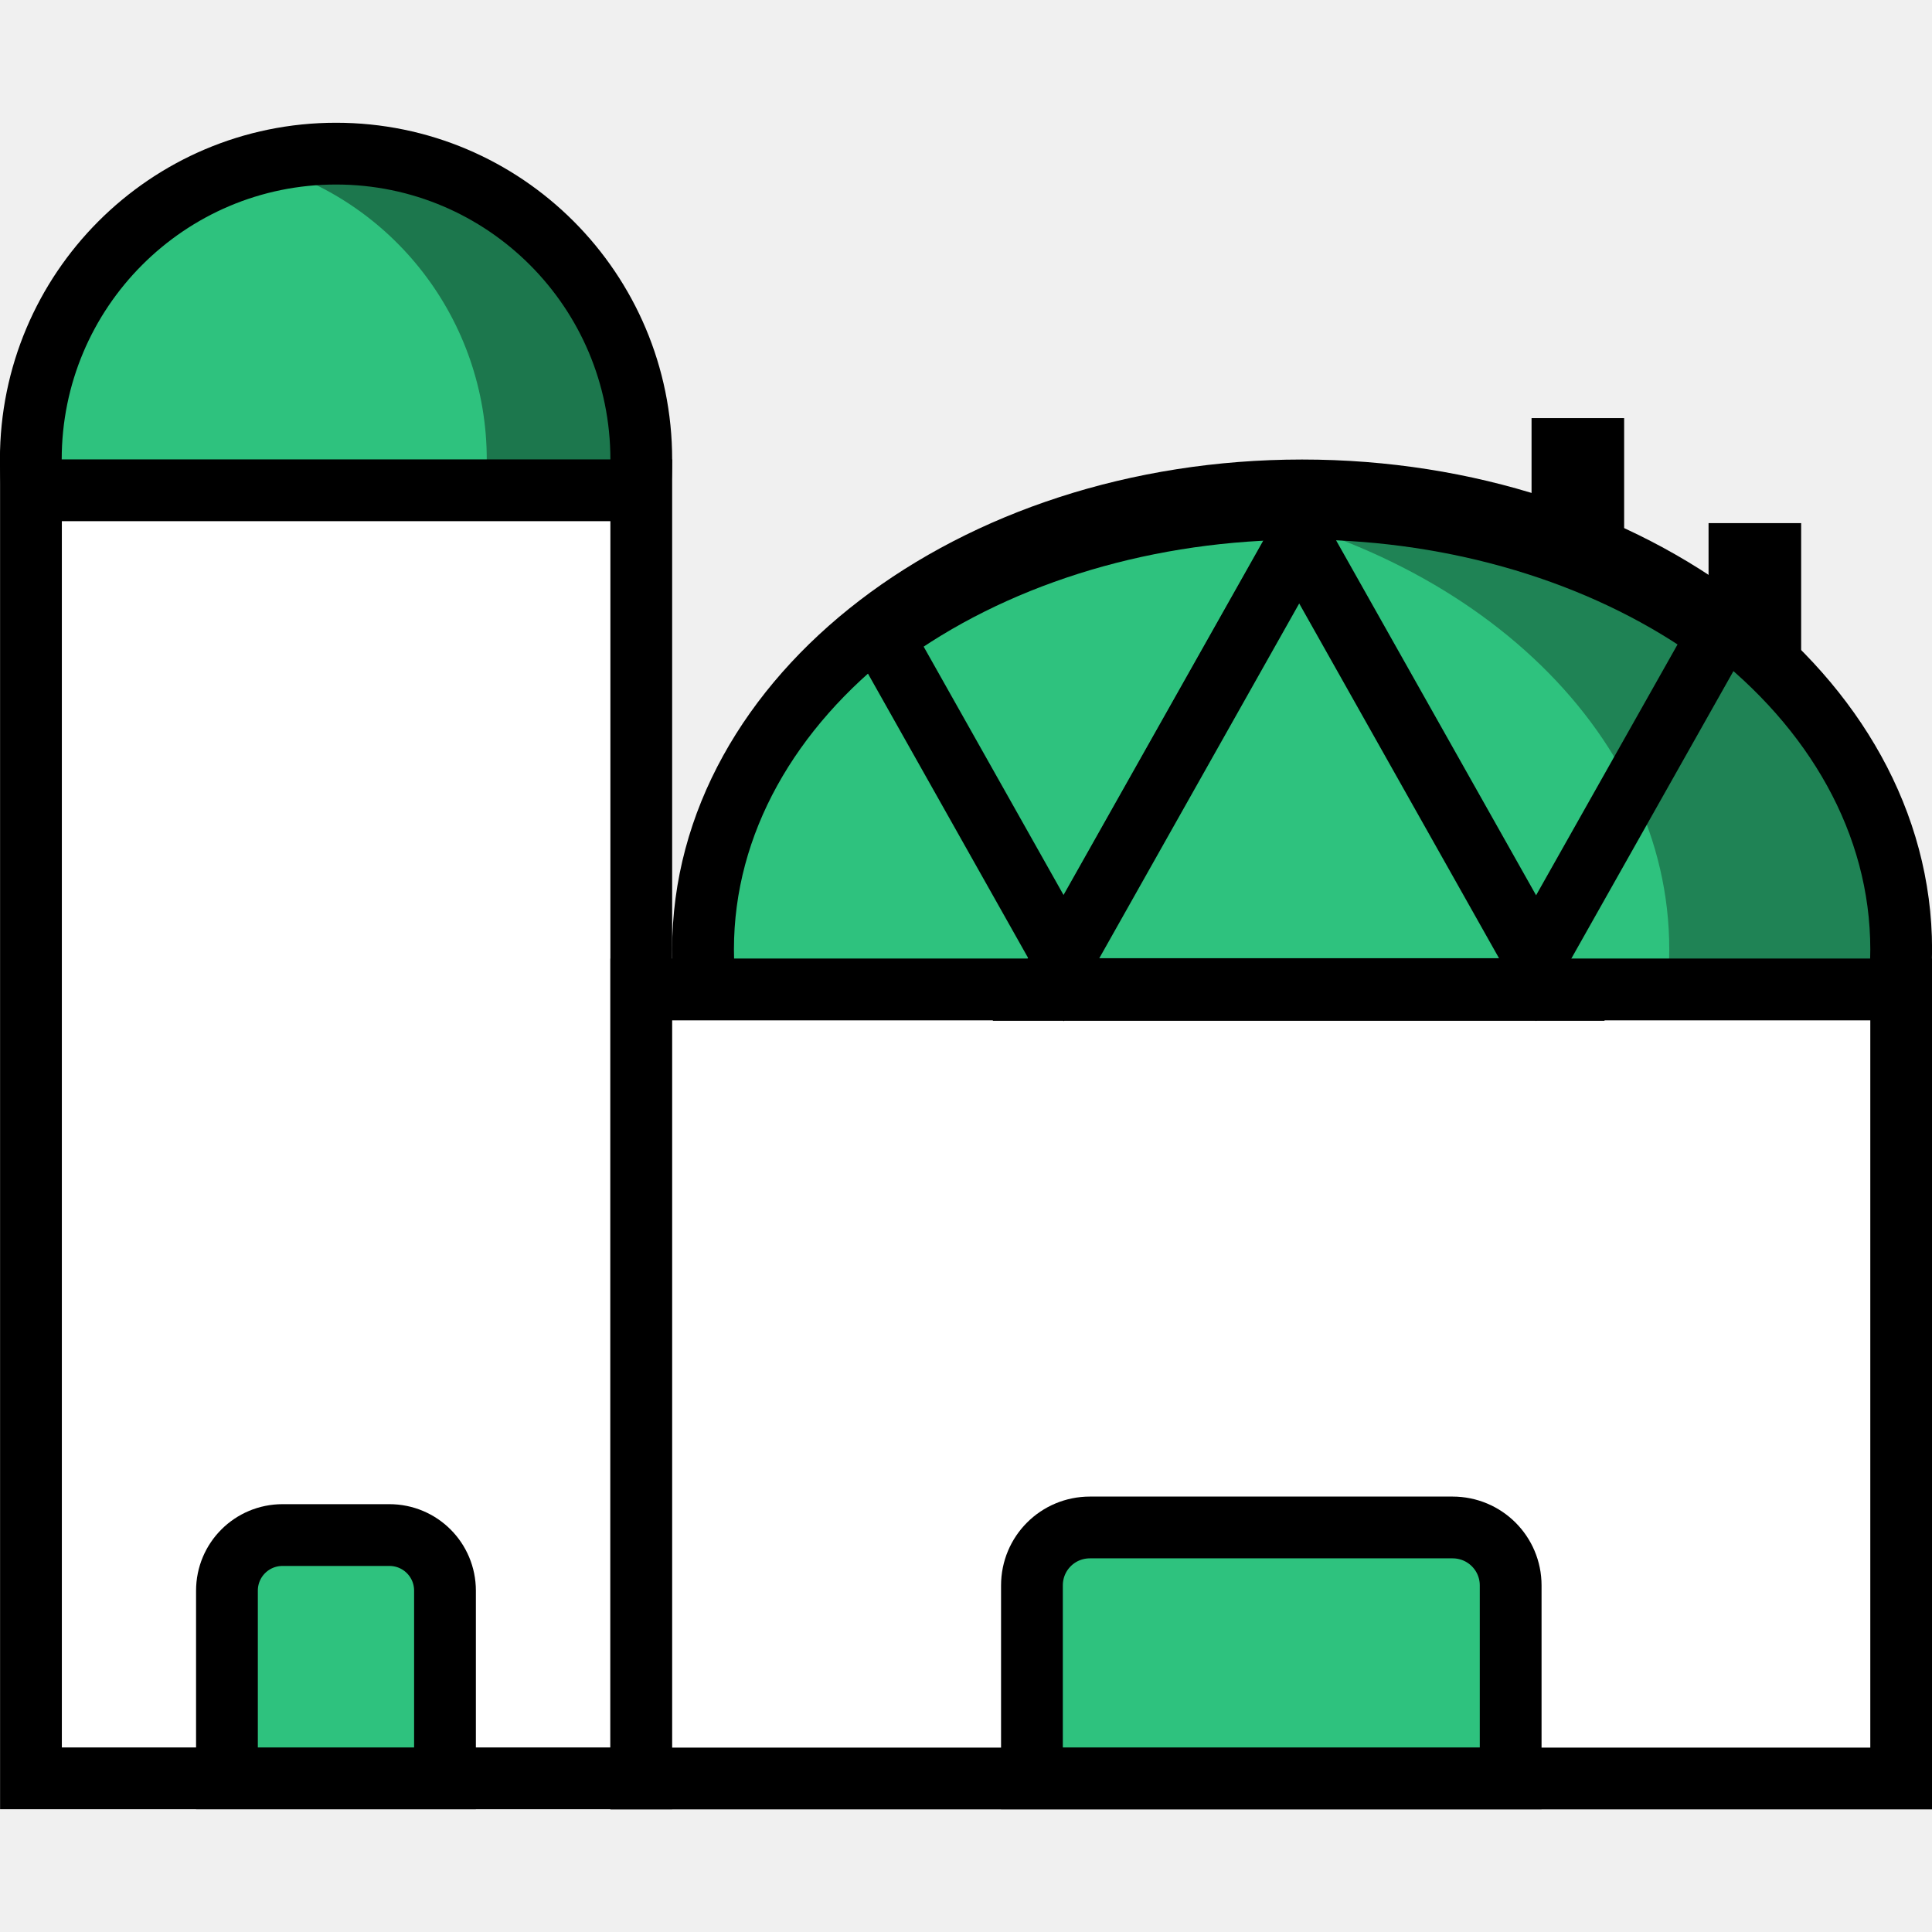
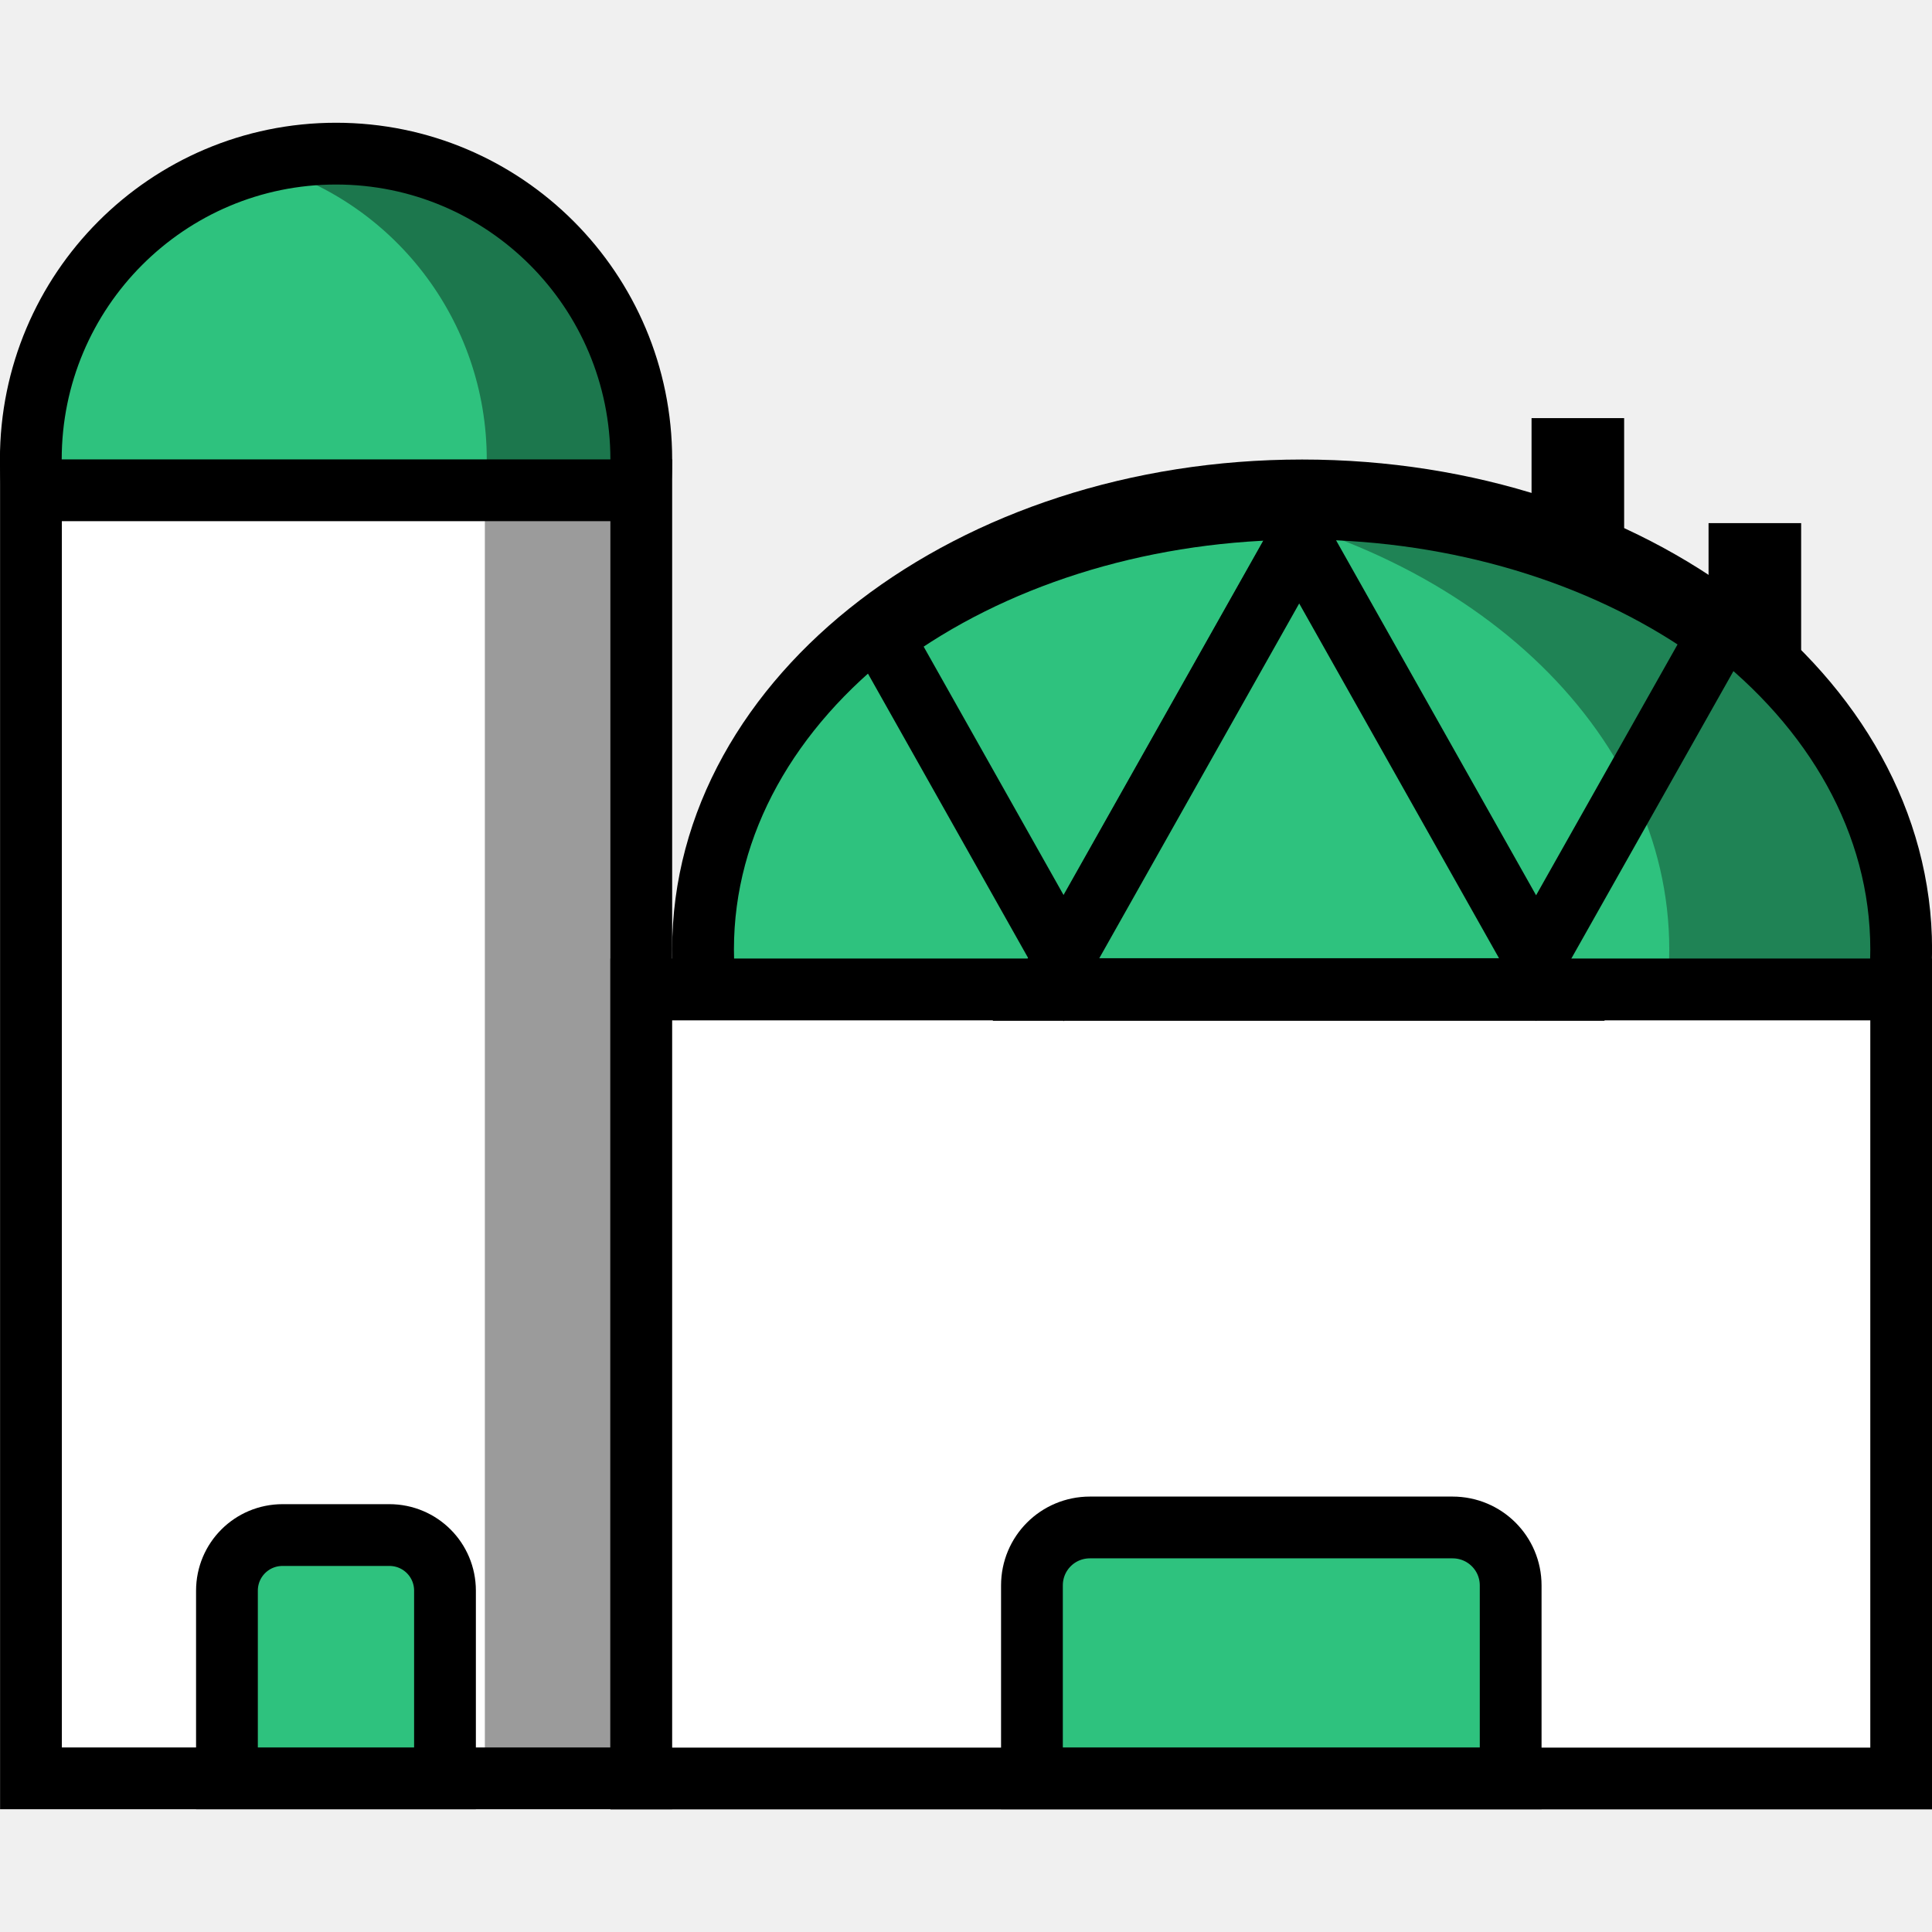
<svg xmlns="http://www.w3.org/2000/svg" width="50" height="50" viewBox="0 0 13.229 13.229" version="1.1" id="svg5">
  <defs id="defs2" />
  <g id="layer1">
    <rect style="fill:#000000;stroke:none;stroke-width:0.423;stroke-linecap:round;stroke-dasharray:none;stop-color:#000000" id="rect1336" width="0.634" height="1.114" x="10.487" y="2.863" />
    <ellipse style="fill:#2ec27e;fill-opacity:1;stroke:#000000;stroke-width:0.423;stroke-linecap:round;stop-color:#000000" id="path384" cx="2.301" cy="3.146" rx="2.09" ry="2.094" />
    <path id="ellipse1123" style="fill:#000000;fill-opacity:0.387;stroke:none;stroke-width:0.423;stroke-linecap:round;stop-color:#000000" d="M 2.301 1.052 A 2.09 2.094 0 0 0 1.775 1.121 A 2.09 2.094 0 0 1 3.333 3.146 A 2.09 2.094 0 0 1 1.772 5.17 A 2.09 2.094 0 0 0 2.301 5.239 A 2.09 2.094 0 0 0 4.391 3.146 A 2.09 2.094 0 0 0 2.301 1.052 z " />
    <rect style="fill:#ffffff;stroke:#000000;stroke-width:0.423;stroke-linecap:round;stroke-dasharray:none;stop-color:#000000" id="rect234" width="4.179" height="8.82" x="0.212" y="3.357" />
    <rect style="fill:#000000;stroke:none;stroke-width:0.423;stroke-linecap:round;stroke-dasharray:none;stop-color:#000000" id="rect1297" width="0.634" height="1.114" x="11.699" y="3.582" />
    <ellipse style="fill:#2ec27e;fill-opacity:1;stroke:#000000;stroke-width:0.423;stroke-linecap:round;stop-color:#000000" id="ellipse956" cx="8.916" cy="6.501" rx="4.102" ry="3.143" />
    <path id="ellipse1003" style="fill:#000000;fill-opacity:0.328;stroke:none;stroke-width:0.423;stroke-linecap:round;stop-color:#000000" d="m 8.916,3.357 a 4.102,3.143 0 0 0 -0.788,0.06 4.102,3.143 0 0 1 3.302,3.083 4.102,3.143 0 0 1 -3.308,3.082 4.102,3.143 0 0 0 0.794,0.061 A 4.102,3.143 0 0 0 13.017,6.501 4.102,3.143 0 0 0 8.916,3.357 Z" />
    <rect style="fill:#ffffff;stroke:#000000;stroke-width:0.423;stroke-linecap:round;stroke-dasharray:none;stop-color:#000000" id="rect1331" width="8.627" height="5.403" x="4.391" y="6.775" />
    <path id="rect1301" style="fill:#2ec27e;stroke:#000000;stroke-width:0.423;stroke-linecap:round;stroke-dasharray:none;stop-color:#000000" d="m 7.463,10.459 c -0.22,0 -0.397,0.177 -0.397,0.397 v 1.321 h 3.278 v -1.321 c 0,-0.22 -0.178,-0.397 -0.398,-0.397 z" />
    <path id="rect1435" style="fill:#2ec27e;stroke:#000000;stroke-width:0.423;stroke-linecap:round;stroke-dasharray:none;stop-color:#000000" d="m 1.935,10.511 c -0.211,0 -0.381,0.17 -0.381,0.381 v 1.285 h 1.493 v -1.285 c 0,-0.211 -0.17,-0.381 -0.381,-0.381 z" />
    <path style="fill:none;stroke:#000000;stroke-width:0.418;stroke-linecap:round;stroke-dasharray:none;stop-color:#000000" id="path1650" d="m 8.215,2.697 -3.467,0 1.734,-3.003 z" transform="matrix(1,0,0,1.024546,2.411132,4.012094)" />
    <path id="path984" style="fill:none;stroke:#000000;stroke-width:0.423;stroke-linecap:round;stroke-dasharray:none;stop-color:#000000" d="M 8.818,3.485 A 4.102,3.081 0 0 0 6.046,4.364 L 7.284,6.562 9.018,3.485 Z" />
    <path id="path986" style="fill:none;stroke:#000000;stroke-width:0.423;stroke-linecap:round;stroke-dasharray:none;stop-color:#000000" d="m 8.838,3.485 a 4.102,3.081 0 0 0 -0.052,0.002 L 10.518,6.561 11.766,4.348 A 4.102,3.081 0 0 0 9.065,3.485 Z" />
+     <path id="rect307" style="fill:#000000;fill-opacity:0.393;stroke:none;stroke-width:0.423;stroke-linecap:round;stroke-dasharray:none;stop-color:#000000" d="M 3.32 3.357 L 3.32 12.178 L 4.391 12.178 L 4.391 3.357 L 3.32 3.357 z " />
  </g>
</svg>
